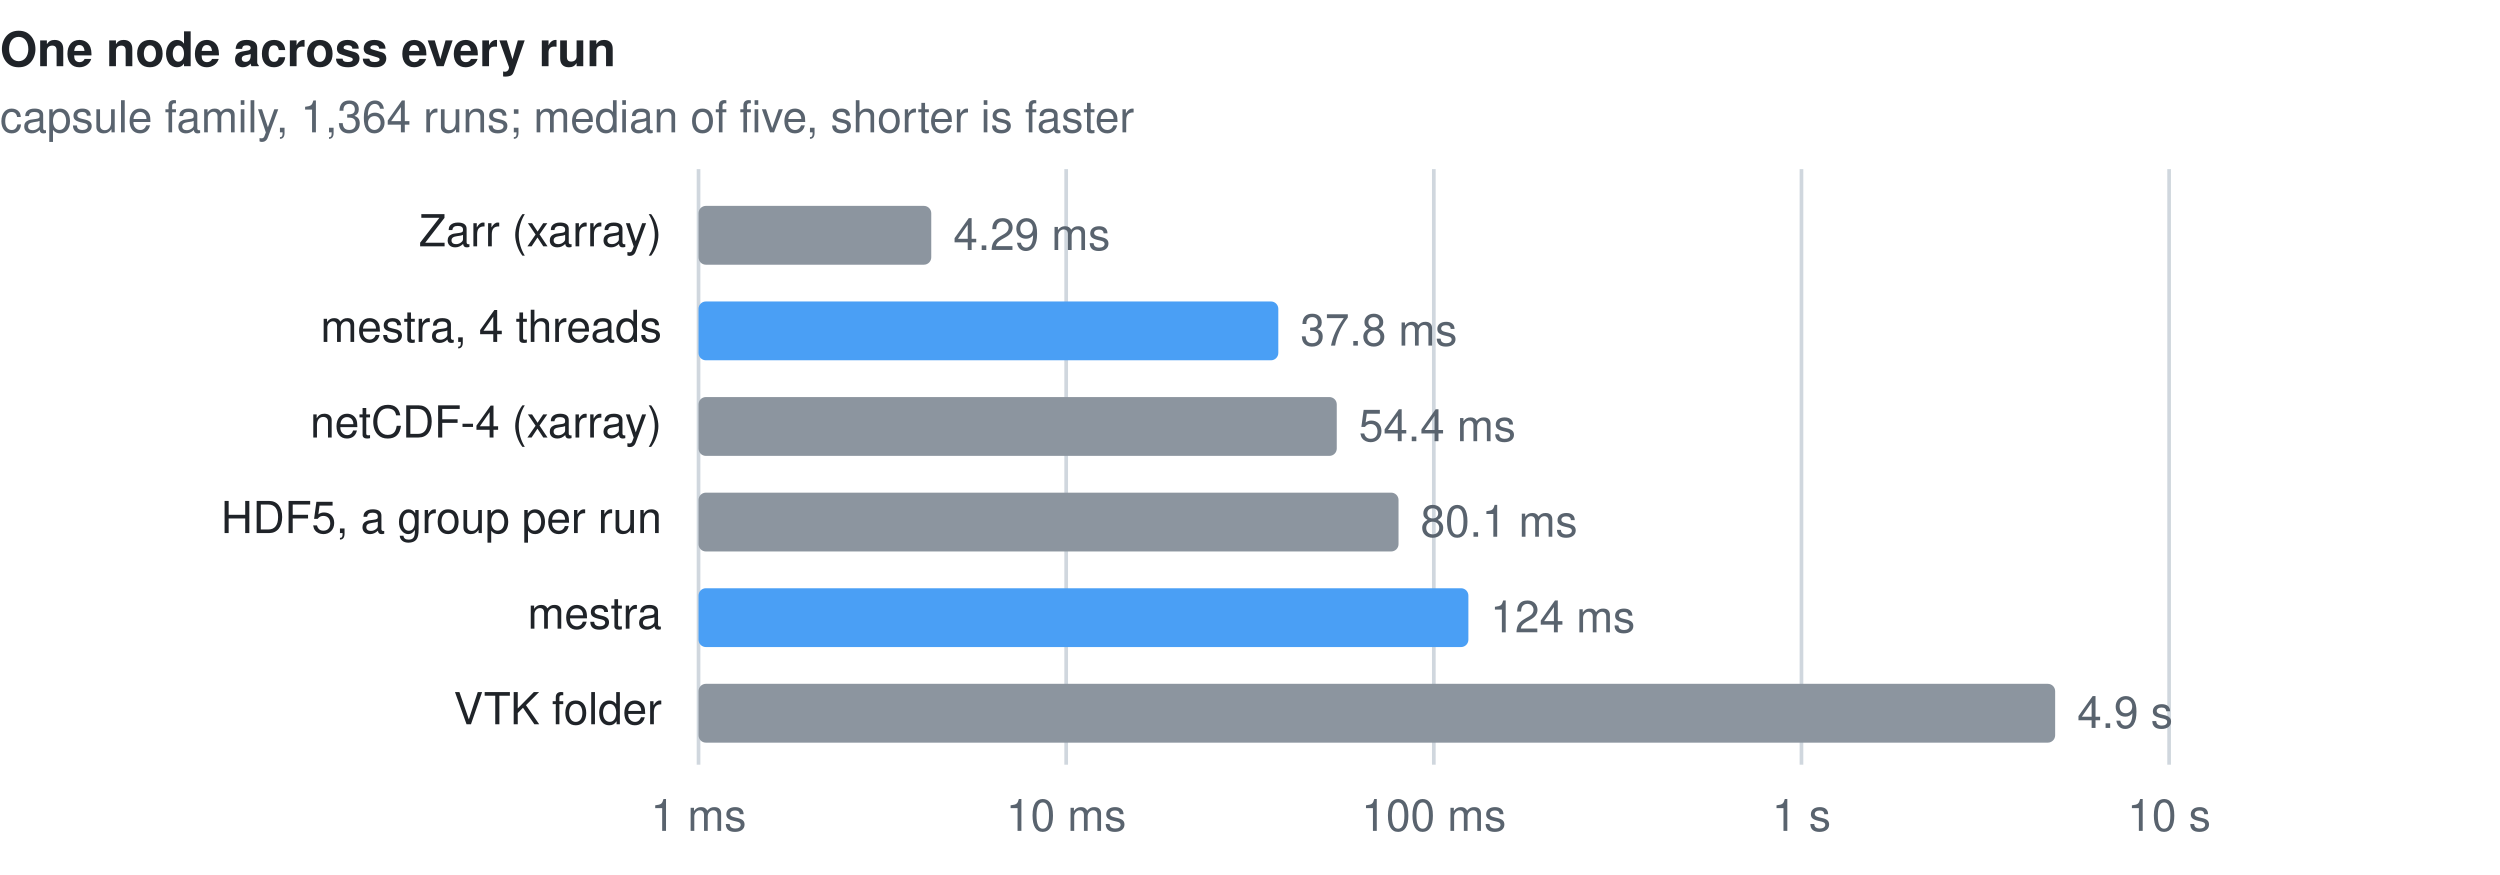
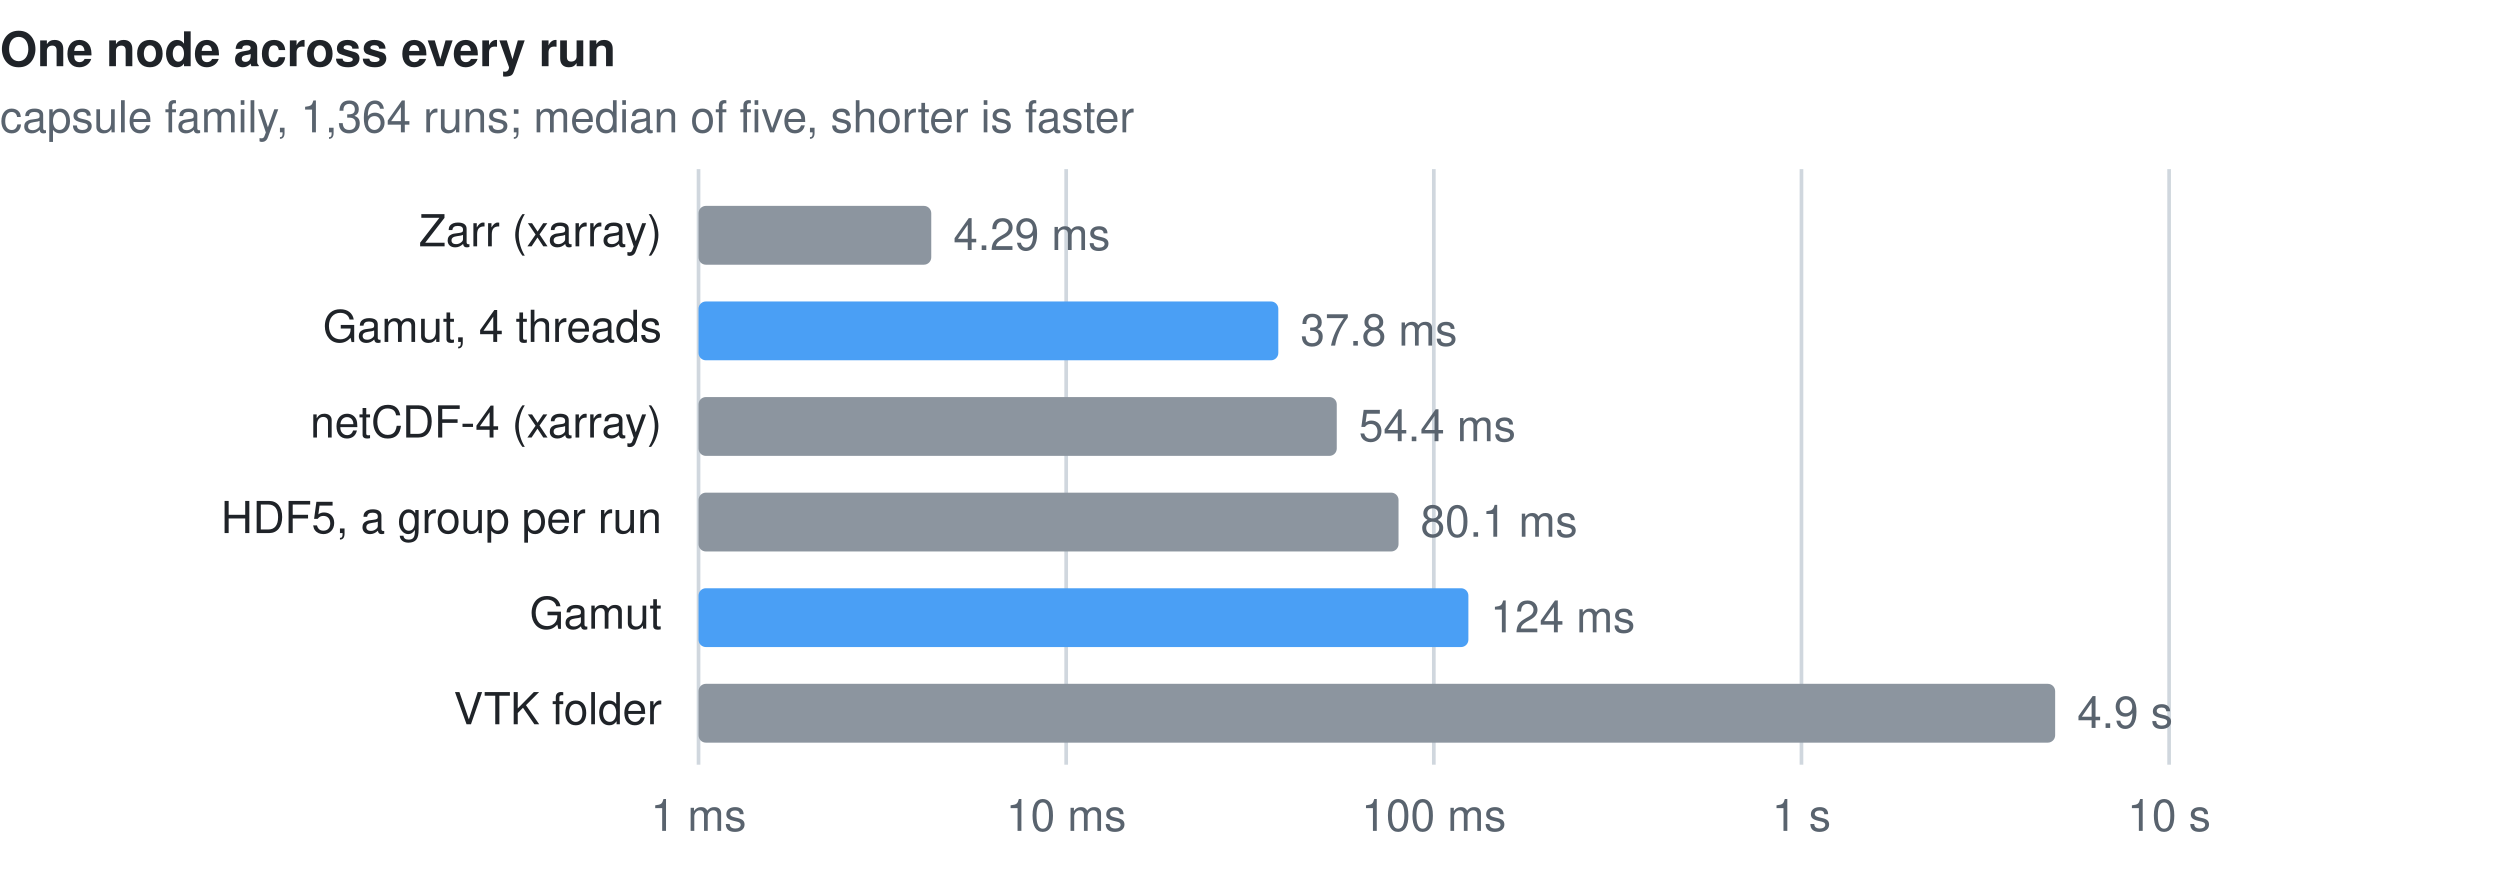
<svg xmlns="http://www.w3.org/2000/svg" viewBox="0 0 680 238" width="680" height="238" role="img" aria-label="One node across every run">
  <style>
    .ink { fill: #1F2328; } .soft { fill: #59636E; } .grid { stroke: #D0D7DE; stroke-width: 1; }
    .bar { fill: #8C959F; } .ours { fill: #4A9FF5; }
    @media (prefers-color-scheme: dark) {
      .ink { fill: #E6EDF3; } .soft { fill: #9198A1; } .grid { stroke: #30363D; } .bar { fill: #6E7681; }
    }
    text { font-family: -apple-system, BlinkMacSystemFont, 'Segoe UI', Helvetica, Arial, sans-serif; font-size: 12px; }
    .h { font-size: 13px; font-weight: 600; }
  </style>
  <text class="ink h" x="0" y="18">One node across every run</text>
  <text class="soft" x="0" y="36">capsule family, 1,364 runs; median of five, shorter is faster</text>
  <line class="grid" x1="190.0" y1="46" x2="190.0" y2="208" />
  <text class="soft" x="190.0" y="226" text-anchor="middle">1 ms</text>
  <line class="grid" x1="290.0" y1="46" x2="290.0" y2="208" />
  <text class="soft" x="290.0" y="226" text-anchor="middle">10 ms</text>
  <line class="grid" x1="390.0" y1="46" x2="390.0" y2="208" />
  <text class="soft" x="390.0" y="226" text-anchor="middle">100 ms</text>
  <line class="grid" x1="490.0" y1="46" x2="490.0" y2="208" />
  <text class="soft" x="490.0" y="226" text-anchor="middle">1 s</text>
  <line class="grid" x1="590.0" y1="46" x2="590.0" y2="208" />
  <text class="soft" x="590.0" y="226" text-anchor="middle">10 s</text>
  <text class="ink" x="180" y="67" text-anchor="end">Zarr (xarray)</text>
  <rect class="bar" x="190" y="56" width="63.3" height="16" rx="2" />
  <text class="soft" x="259.3" y="68">4.29 ms</text>
-   <text class="ink" x="180" y="93" text-anchor="end">mestra, 4 threads</text>
+   <text class="ink" x="180" y="93" text-anchor="end">Gamut, 4 threads</text>
  <rect class="ours" x="190" y="82" width="157.7" height="16" rx="2" />
  <text class="soft" x="353.7" y="94">37.8 ms</text>
  <text class="ink" x="180" y="119" text-anchor="end">netCDF-4 (xarray)</text>
  <rect class="bar" x="190" y="108" width="173.6" height="16" rx="2" />
  <text class="soft" x="369.6" y="120">54.4 ms</text>
  <text class="ink" x="180" y="145" text-anchor="end">HDF5, a group per run</text>
  <rect class="bar" x="190" y="134" width="190.4" height="16" rx="2" />
  <text class="soft" x="386.4" y="146">80.1 ms</text>
-   <text class="ink" x="180" y="171" text-anchor="end">mestra</text>
+   <text class="ink" x="180" y="171" text-anchor="end">Gamut</text>
  <rect class="ours" x="190" y="160" width="209.4" height="16" rx="2" />
  <text class="soft" x="405.4" y="172">124 ms</text>
  <text class="ink" x="180" y="197" text-anchor="end">VTK folder</text>
  <rect class="bar" x="190" y="186" width="369.0" height="16" rx="2" />
  <text class="soft" x="565.0" y="198">4.9 s</text>
</svg>
